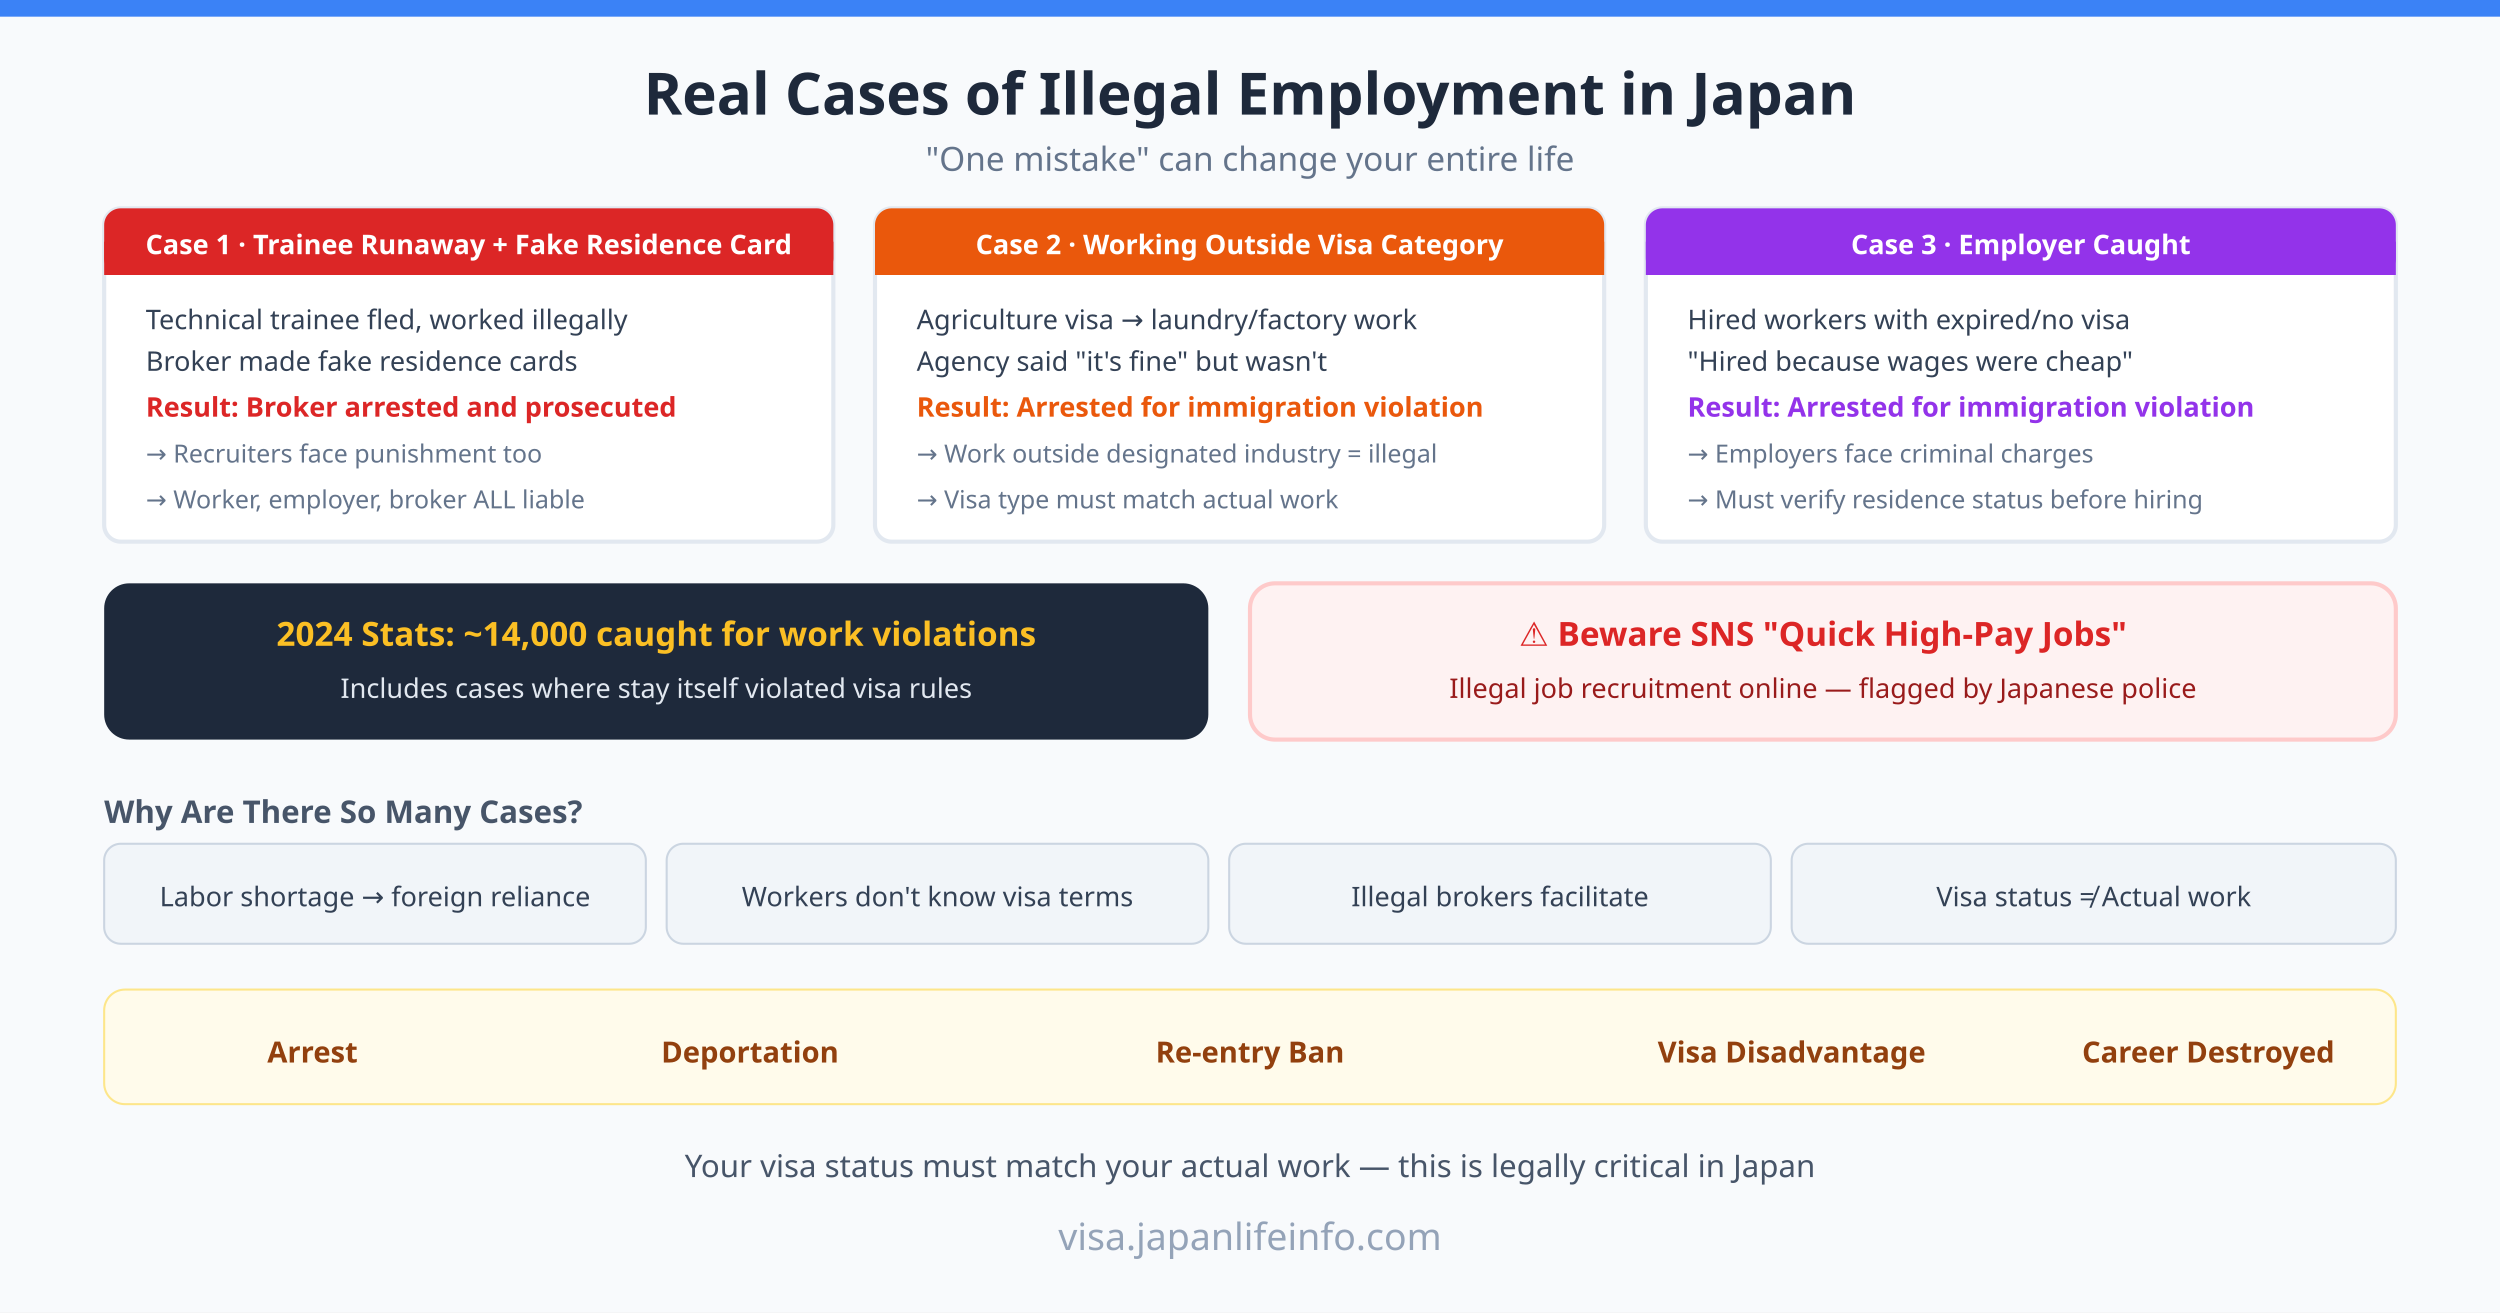
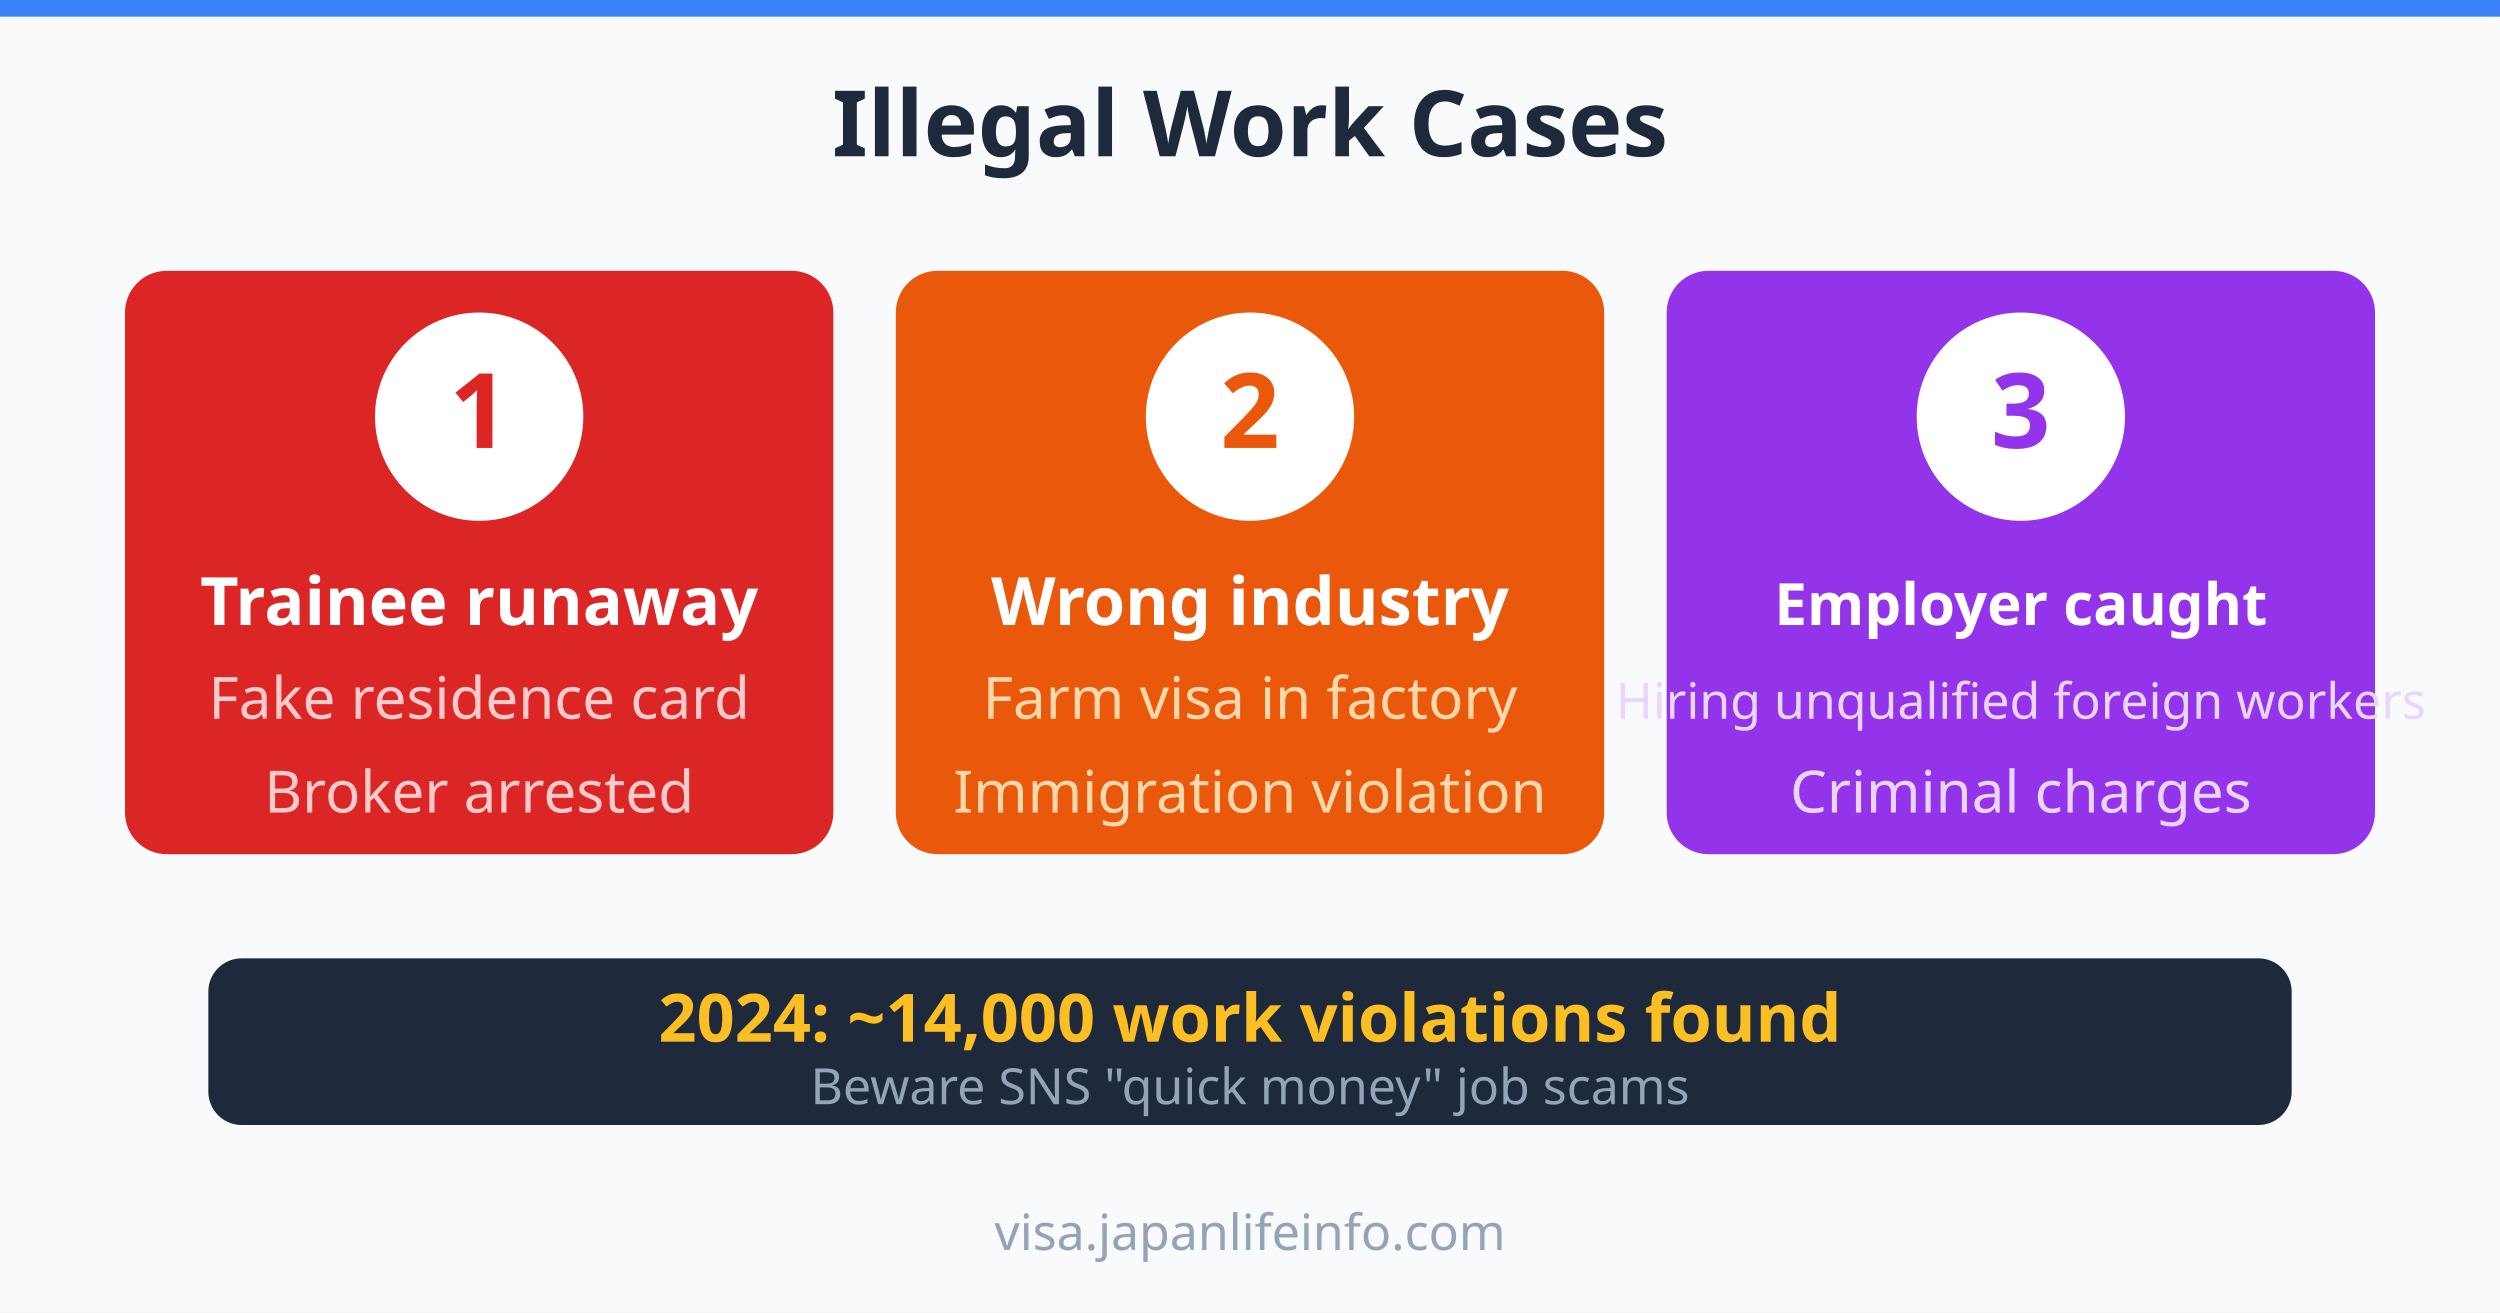
<svg xmlns="http://www.w3.org/2000/svg" width="1200" height="630" viewBox="0 0 1200 630" fill="none">
  <rect width="1200" height="630" fill="#f8fafc" />
  <rect width="1200" height="8" fill="url(#headerGradient)" />
-   <text x="600" y="55" text-anchor="middle" fill="#1e293b" font-family="sans-serif" font-size="28" font-weight="bold">Real Cases of Illegal Employment in Japan</text>
-   <text x="600" y="82" text-anchor="middle" fill="#64748b" font-family="sans-serif" font-size="16">"One mistake" can change your entire life</text>
-   <g transform="translate(50, 100)">
-     <rect width="350" height="160" rx="8" fill="white" stroke="#e2e8f0" stroke-width="2" />
-     <rect width="350" height="32" rx="8" fill="#dc2626" />
-     <rect y="16" width="350" height="16" fill="#dc2626" />
-     <text x="175" y="22" text-anchor="middle" fill="white" font-family="sans-serif" font-size="13" font-weight="bold">Case 1 · Trainee Runaway + Fake Residence Card</text>
-     <text x="20" y="58" fill="#334155" font-family="sans-serif" font-size="13">Technical trainee fled, worked illegally</text>
-     <text x="20" y="78" fill="#334155" font-family="sans-serif" font-size="13">Broker made fake residence cards</text>
-     <text x="20" y="100" fill="#dc2626" font-family="sans-serif" font-size="13" font-weight="bold">Result: Broker arrested and prosecuted</text>
-     <text x="20" y="122" fill="#64748b" font-family="sans-serif" font-size="12">→ Recruiters face punishment too</text>
-     <text x="20" y="144" fill="#64748b" font-family="sans-serif" font-size="12">→ Worker, employer, broker ALL liable</text>
-   </g>
-   <g transform="translate(420, 100)">
-     <rect width="350" height="160" rx="8" fill="white" stroke="#e2e8f0" stroke-width="2" />
-     <rect width="350" height="32" rx="8" fill="#ea580c" />
-     <rect y="16" width="350" height="16" fill="#ea580c" />
-     <text x="175" y="22" text-anchor="middle" fill="white" font-family="sans-serif" font-size="13" font-weight="bold">Case 2 · Working Outside Visa Category</text>
-     <text x="20" y="58" fill="#334155" font-family="sans-serif" font-size="13">Agriculture visa → laundry/factory work</text>
-     <text x="20" y="78" fill="#334155" font-family="sans-serif" font-size="13">Agency said "it's fine" but wasn't</text>
-     <text x="20" y="100" fill="#ea580c" font-family="sans-serif" font-size="13" font-weight="bold">Result: Arrested for immigration violation</text>
-     <text x="20" y="122" fill="#64748b" font-family="sans-serif" font-size="12">→ Work outside designated industry = illegal</text>
-     <text x="20" y="144" fill="#64748b" font-family="sans-serif" font-size="12">→ Visa type must match actual work</text>
-   </g>
-   <g transform="translate(790, 100)">
-     <rect width="360" height="160" rx="8" fill="white" stroke="#e2e8f0" stroke-width="2" />
-     <rect width="360" height="32" rx="8" fill="#9333ea" />
-     <rect y="16" width="360" height="16" fill="#9333ea" />
-     <text x="180" y="22" text-anchor="middle" fill="white" font-family="sans-serif" font-size="13" font-weight="bold">Case 3 · Employer Caught</text>
-     <text x="20" y="58" fill="#334155" font-family="sans-serif" font-size="13">Hired workers with expired/no visa</text>
-     <text x="20" y="78" fill="#334155" font-family="sans-serif" font-size="13">"Hired because wages were cheap"</text>
-     <text x="20" y="100" fill="#9333ea" font-family="sans-serif" font-size="13" font-weight="bold">Result: Arrested for immigration violation</text>
-     <text x="20" y="122" fill="#64748b" font-family="sans-serif" font-size="12">→ Employers face criminal charges</text>
-     <text x="20" y="144" fill="#64748b" font-family="sans-serif" font-size="12">→ Must verify residence status before hiring</text>
-   </g>
-   <g transform="translate(50, 280)">
-     <rect width="530" height="75" rx="12" fill="#1e293b" />
-     <text x="265" y="30" text-anchor="middle" fill="#fbbf24" font-family="sans-serif" font-size="16" font-weight="bold">2024 Stats: ~14,000 caught for work violations</text>
-     <text x="265" y="55" text-anchor="middle" fill="#e2e8f0" font-family="sans-serif" font-size="13">Includes cases where stay itself violated visa rules</text>
-   </g>
-   <g transform="translate(600, 280)">
-     <rect width="550" height="75" rx="12" fill="#fef2f2" stroke="#fecaca" stroke-width="2" />
-     <text x="275" y="30" text-anchor="middle" fill="#dc2626" font-family="sans-serif" font-size="16" font-weight="bold">⚠ Beware SNS "Quick High-Pay Jobs"</text>
-     <text x="275" y="55" text-anchor="middle" fill="#991b1b" font-family="sans-serif" font-size="13">Illegal job recruitment online — flagged by Japanese police</text>
-   </g>
-   <text x="50" y="395" fill="#475569" font-family="sans-serif" font-size="15" font-weight="bold">Why Are There So Many Cases?</text>
-   <g transform="translate(50, 405)">
-     <rect width="260" height="48" rx="8" fill="#f1f5f9" stroke="#cbd5e1" stroke-width="1" />
-     <text x="130" y="30" text-anchor="middle" fill="#334155" font-family="sans-serif" font-size="13">Labor shortage → foreign reliance</text>
-   </g>
-   <g transform="translate(320, 405)">
-     <rect width="260" height="48" rx="8" fill="#f1f5f9" stroke="#cbd5e1" stroke-width="1" />
-     <text x="130" y="30" text-anchor="middle" fill="#334155" font-family="sans-serif" font-size="13">Workers don't know visa terms</text>
-   </g>
-   <g transform="translate(590, 405)">
-     <rect width="260" height="48" rx="8" fill="#f1f5f9" stroke="#cbd5e1" stroke-width="1" />
-     <text x="130" y="30" text-anchor="middle" fill="#334155" font-family="sans-serif" font-size="13">Illegal brokers facilitate</text>
-   </g>
-   <g transform="translate(860, 405)">
-     <rect width="290" height="48" rx="8" fill="#f1f5f9" stroke="#cbd5e1" stroke-width="1" />
-     <text x="145" y="30" text-anchor="middle" fill="#334155" font-family="sans-serif" font-size="13">Visa status ≠ Actual work</text>
-   </g>
-   <g transform="translate(50, 475)">
-     <rect width="1100" height="55" rx="10" fill="#fffbeb" stroke="#fde68a" stroke-width="1" />
-     <text x="100" y="35" text-anchor="middle" fill="#92400e" font-family="sans-serif" font-size="14" font-weight="bold">Arrest</text>
-     <text x="310" y="35" text-anchor="middle" fill="#92400e" font-family="sans-serif" font-size="14" font-weight="bold">Deportation</text>
-     <text x="550" y="35" text-anchor="middle" fill="#92400e" font-family="sans-serif" font-size="14" font-weight="bold">Re-entry Ban</text>
-     <text x="810" y="35" text-anchor="middle" fill="#92400e" font-family="sans-serif" font-size="14" font-weight="bold">Visa Disadvantage</text>
-     <text x="1010" y="35" text-anchor="middle" fill="#92400e" font-family="sans-serif" font-size="14" font-weight="bold">Career Destroyed</text>
-   </g>
-   <text x="600" y="565" text-anchor="middle" fill="#475569" font-family="sans-serif" font-size="15">Your visa status must match your actual work — this is legally critical in Japan</text>
-   <text x="600" y="600" text-anchor="middle" fill="#94a3b8" font-family="sans-serif" font-size="18">visa.japanlifeinfo.com</text>
+   <text x="600" y="75" text-anchor="middle" fill="#1e293b" font-family="sans-serif" font-size="44" font-weight="bold">Illegal Work Cases</text>
+   <rect x="60" y="130" width="340" height="280" rx="20" fill="#dc2626" />
+   <circle cx="230" cy="200" r="50" fill="white" />
+   <text x="230" y="215" text-anchor="middle" fill="#dc2626" font-family="sans-serif" font-size="50" font-weight="bold">1</text>
+   <text x="230" y="300" text-anchor="middle" fill="white" font-family="sans-serif" font-size="32" font-weight="bold">Trainee runaway</text>
+   <text x="230" y="345" text-anchor="middle" fill="#fecaca" font-family="sans-serif" font-size="28">Fake residence card</text>
+   <text x="230" y="390" text-anchor="middle" fill="#fecaca" font-family="sans-serif" font-size="28">Broker arrested</text>
+   <rect x="430" y="130" width="340" height="280" rx="20" fill="#ea580c" />
+   <circle cx="600" cy="200" r="50" fill="white" />
+   <text x="600" y="215" text-anchor="middle" fill="#ea580c" font-family="sans-serif" font-size="50" font-weight="bold">2</text>
+   <text x="600" y="300" text-anchor="middle" fill="white" font-family="sans-serif" font-size="32" font-weight="bold">Wrong industry</text>
+   <text x="600" y="345" text-anchor="middle" fill="#fed7aa" font-family="sans-serif" font-size="28">Farm visa in factory</text>
+   <text x="600" y="390" text-anchor="middle" fill="#fed7aa" font-family="sans-serif" font-size="28">Immigration violation</text>
+   <rect x="800" y="130" width="340" height="280" rx="20" fill="#9333ea" />
+   <circle cx="970" cy="200" r="50" fill="white" />
+   <text x="970" y="215" text-anchor="middle" fill="#9333ea" font-family="sans-serif" font-size="50" font-weight="bold">3</text>
+   <text x="970" y="300" text-anchor="middle" fill="white" font-family="sans-serif" font-size="28" font-weight="bold">Employer caught</text>
+   <text x="970" y="345" text-anchor="middle" fill="#e9d5ff" font-family="sans-serif" font-size="24">Hiring unqualified foreign workers</text>
+   <text x="970" y="390" text-anchor="middle" fill="#e9d5ff" font-family="sans-serif" font-size="28">Criminal charges</text>
+   <rect x="100" y="460" width="1000" height="80" rx="16" fill="#1e293b" />
+   <text x="600" y="500" text-anchor="middle" fill="#fbbf24" font-family="sans-serif" font-size="32" font-weight="bold">2024: ~14,000 work violations found</text>
+   <text x="600" y="530" text-anchor="middle" fill="#94a3b8" font-family="sans-serif" font-size="24">Beware SNS "quick money" job scams</text>
+   <text x="600" y="600" text-anchor="middle" fill="#94a3b8" font-family="sans-serif" font-size="24">visa.japanlifeinfo.com</text>
  <defs>
    <linearGradient id="headerGradient" x1="0" y1="0" x2="1200" y2="0">
      <stop offset="0%" stop-color="#3b82f6" />
      <stop offset="50%" stop-color="#8b5cf6" />
      <stop offset="100%" stop-color="#10b981" />
    </linearGradient>
  </defs>
</svg>
